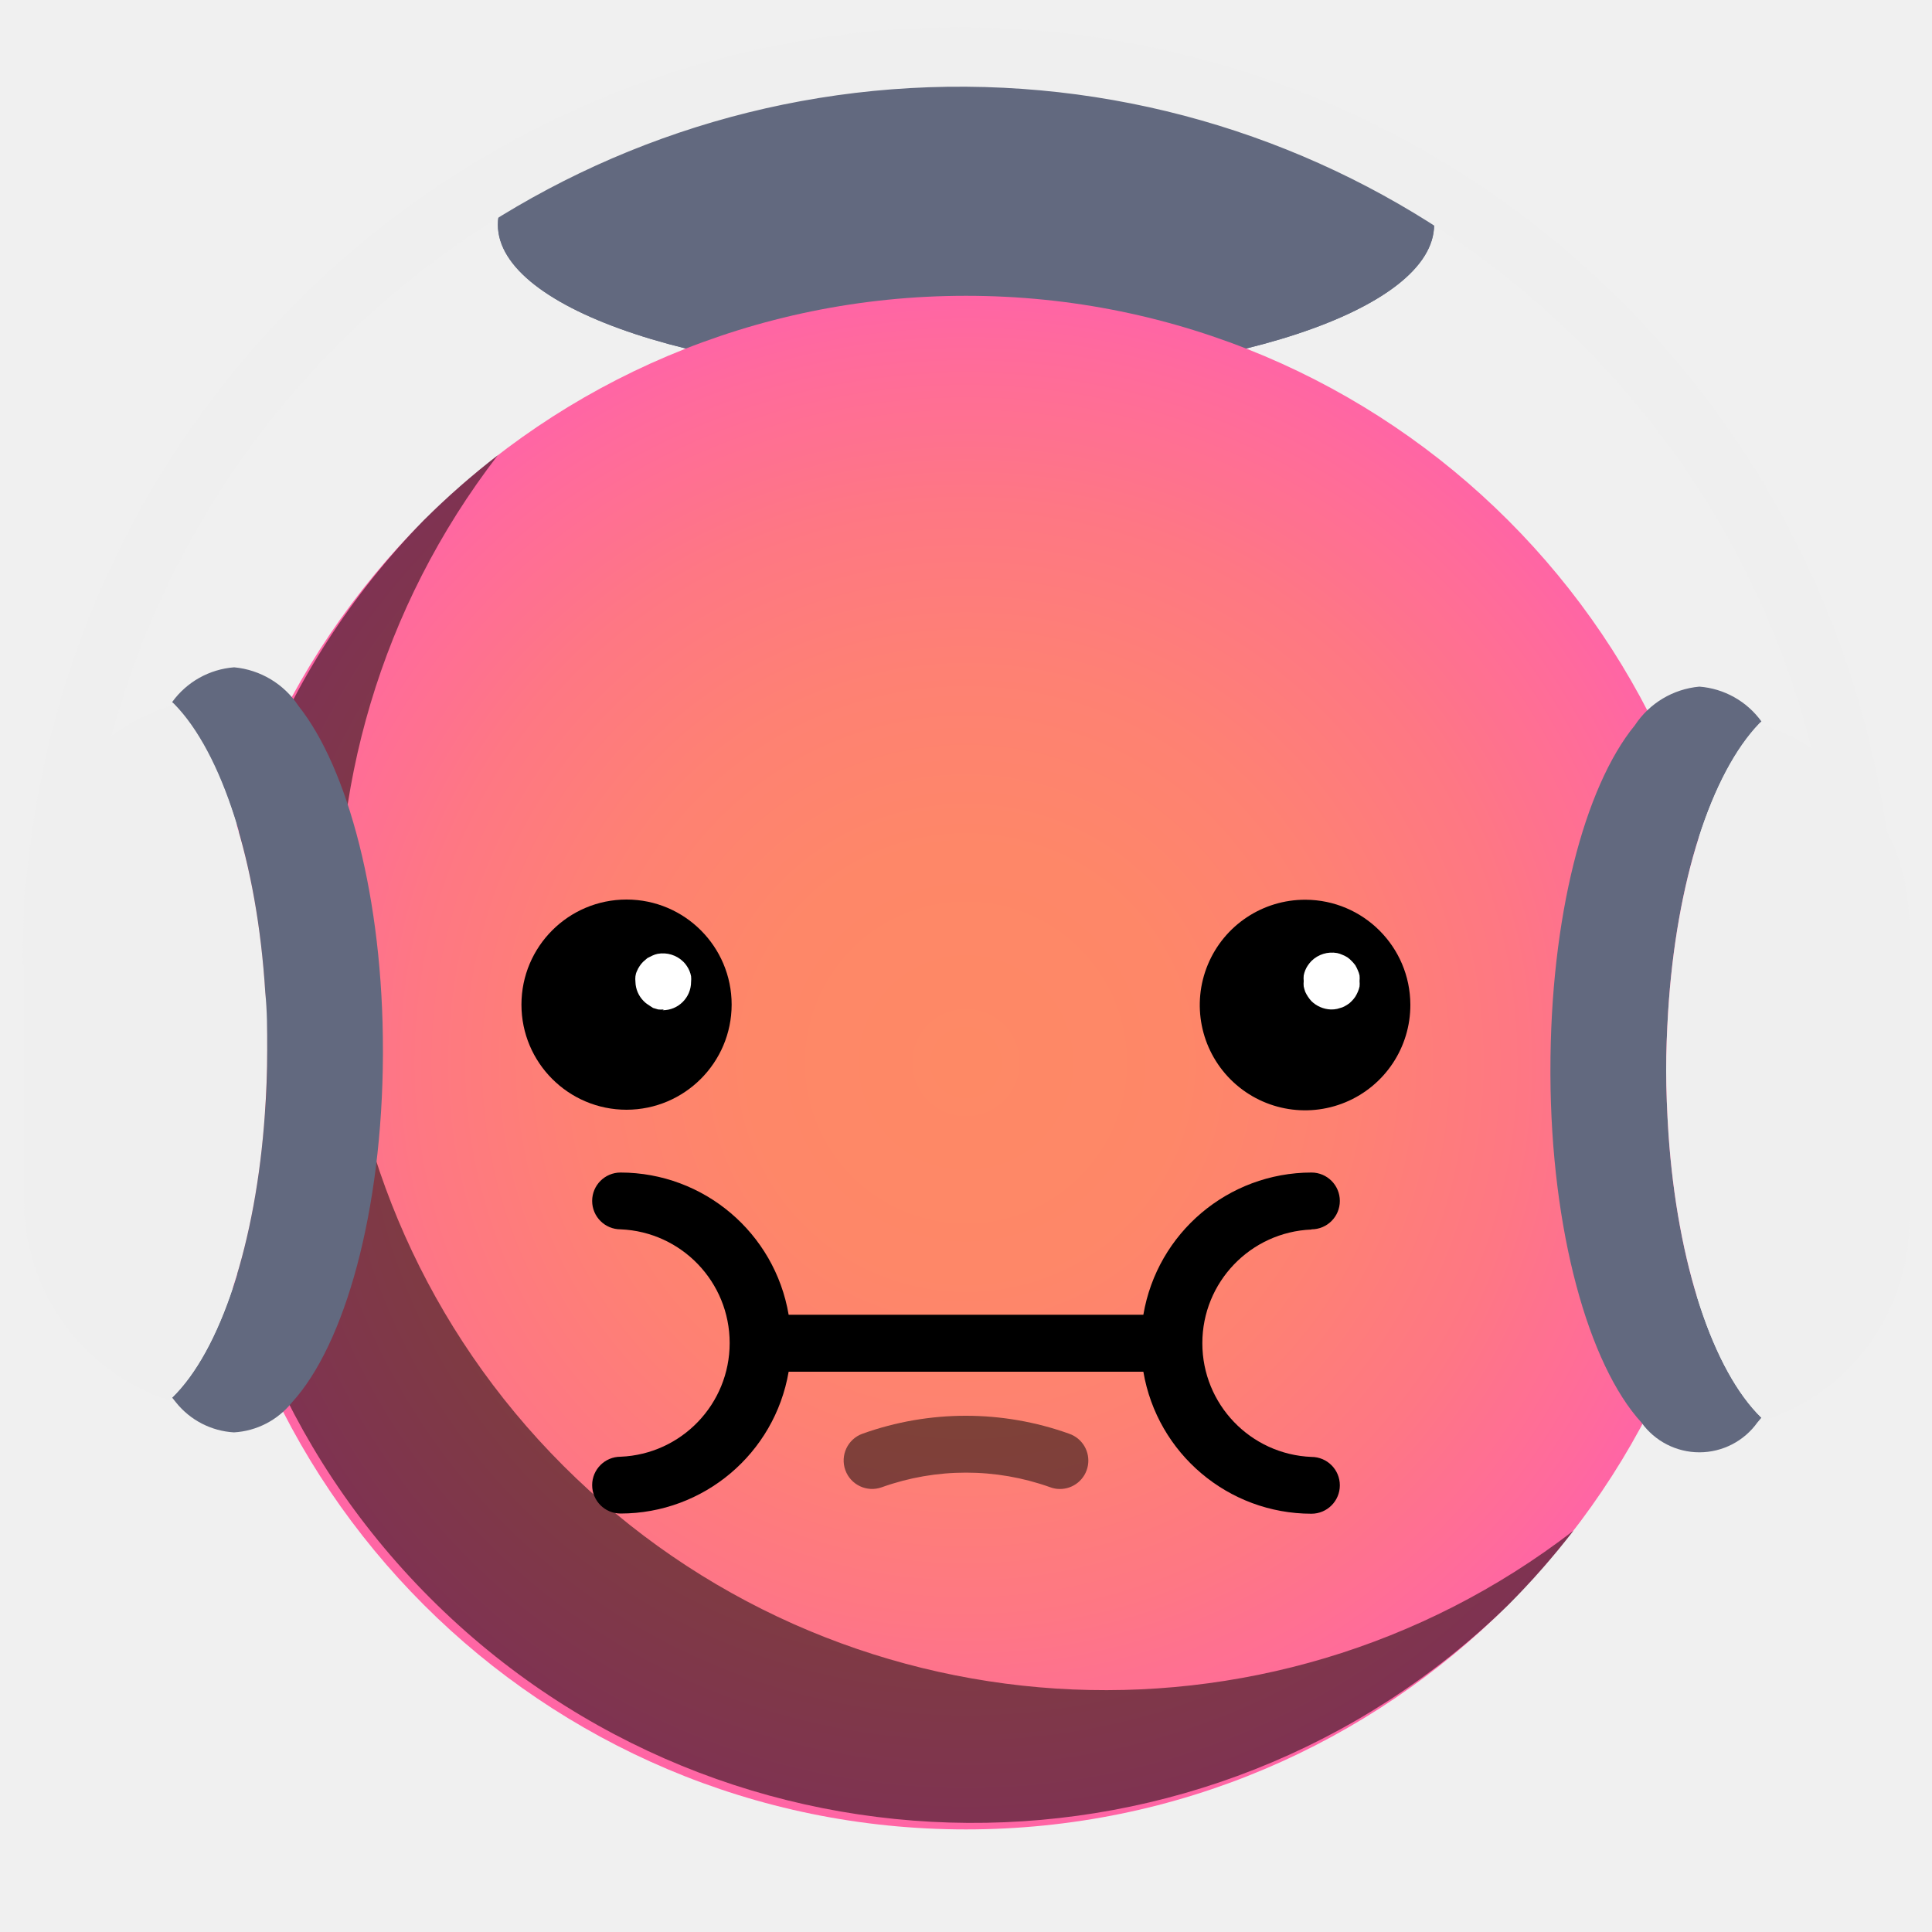
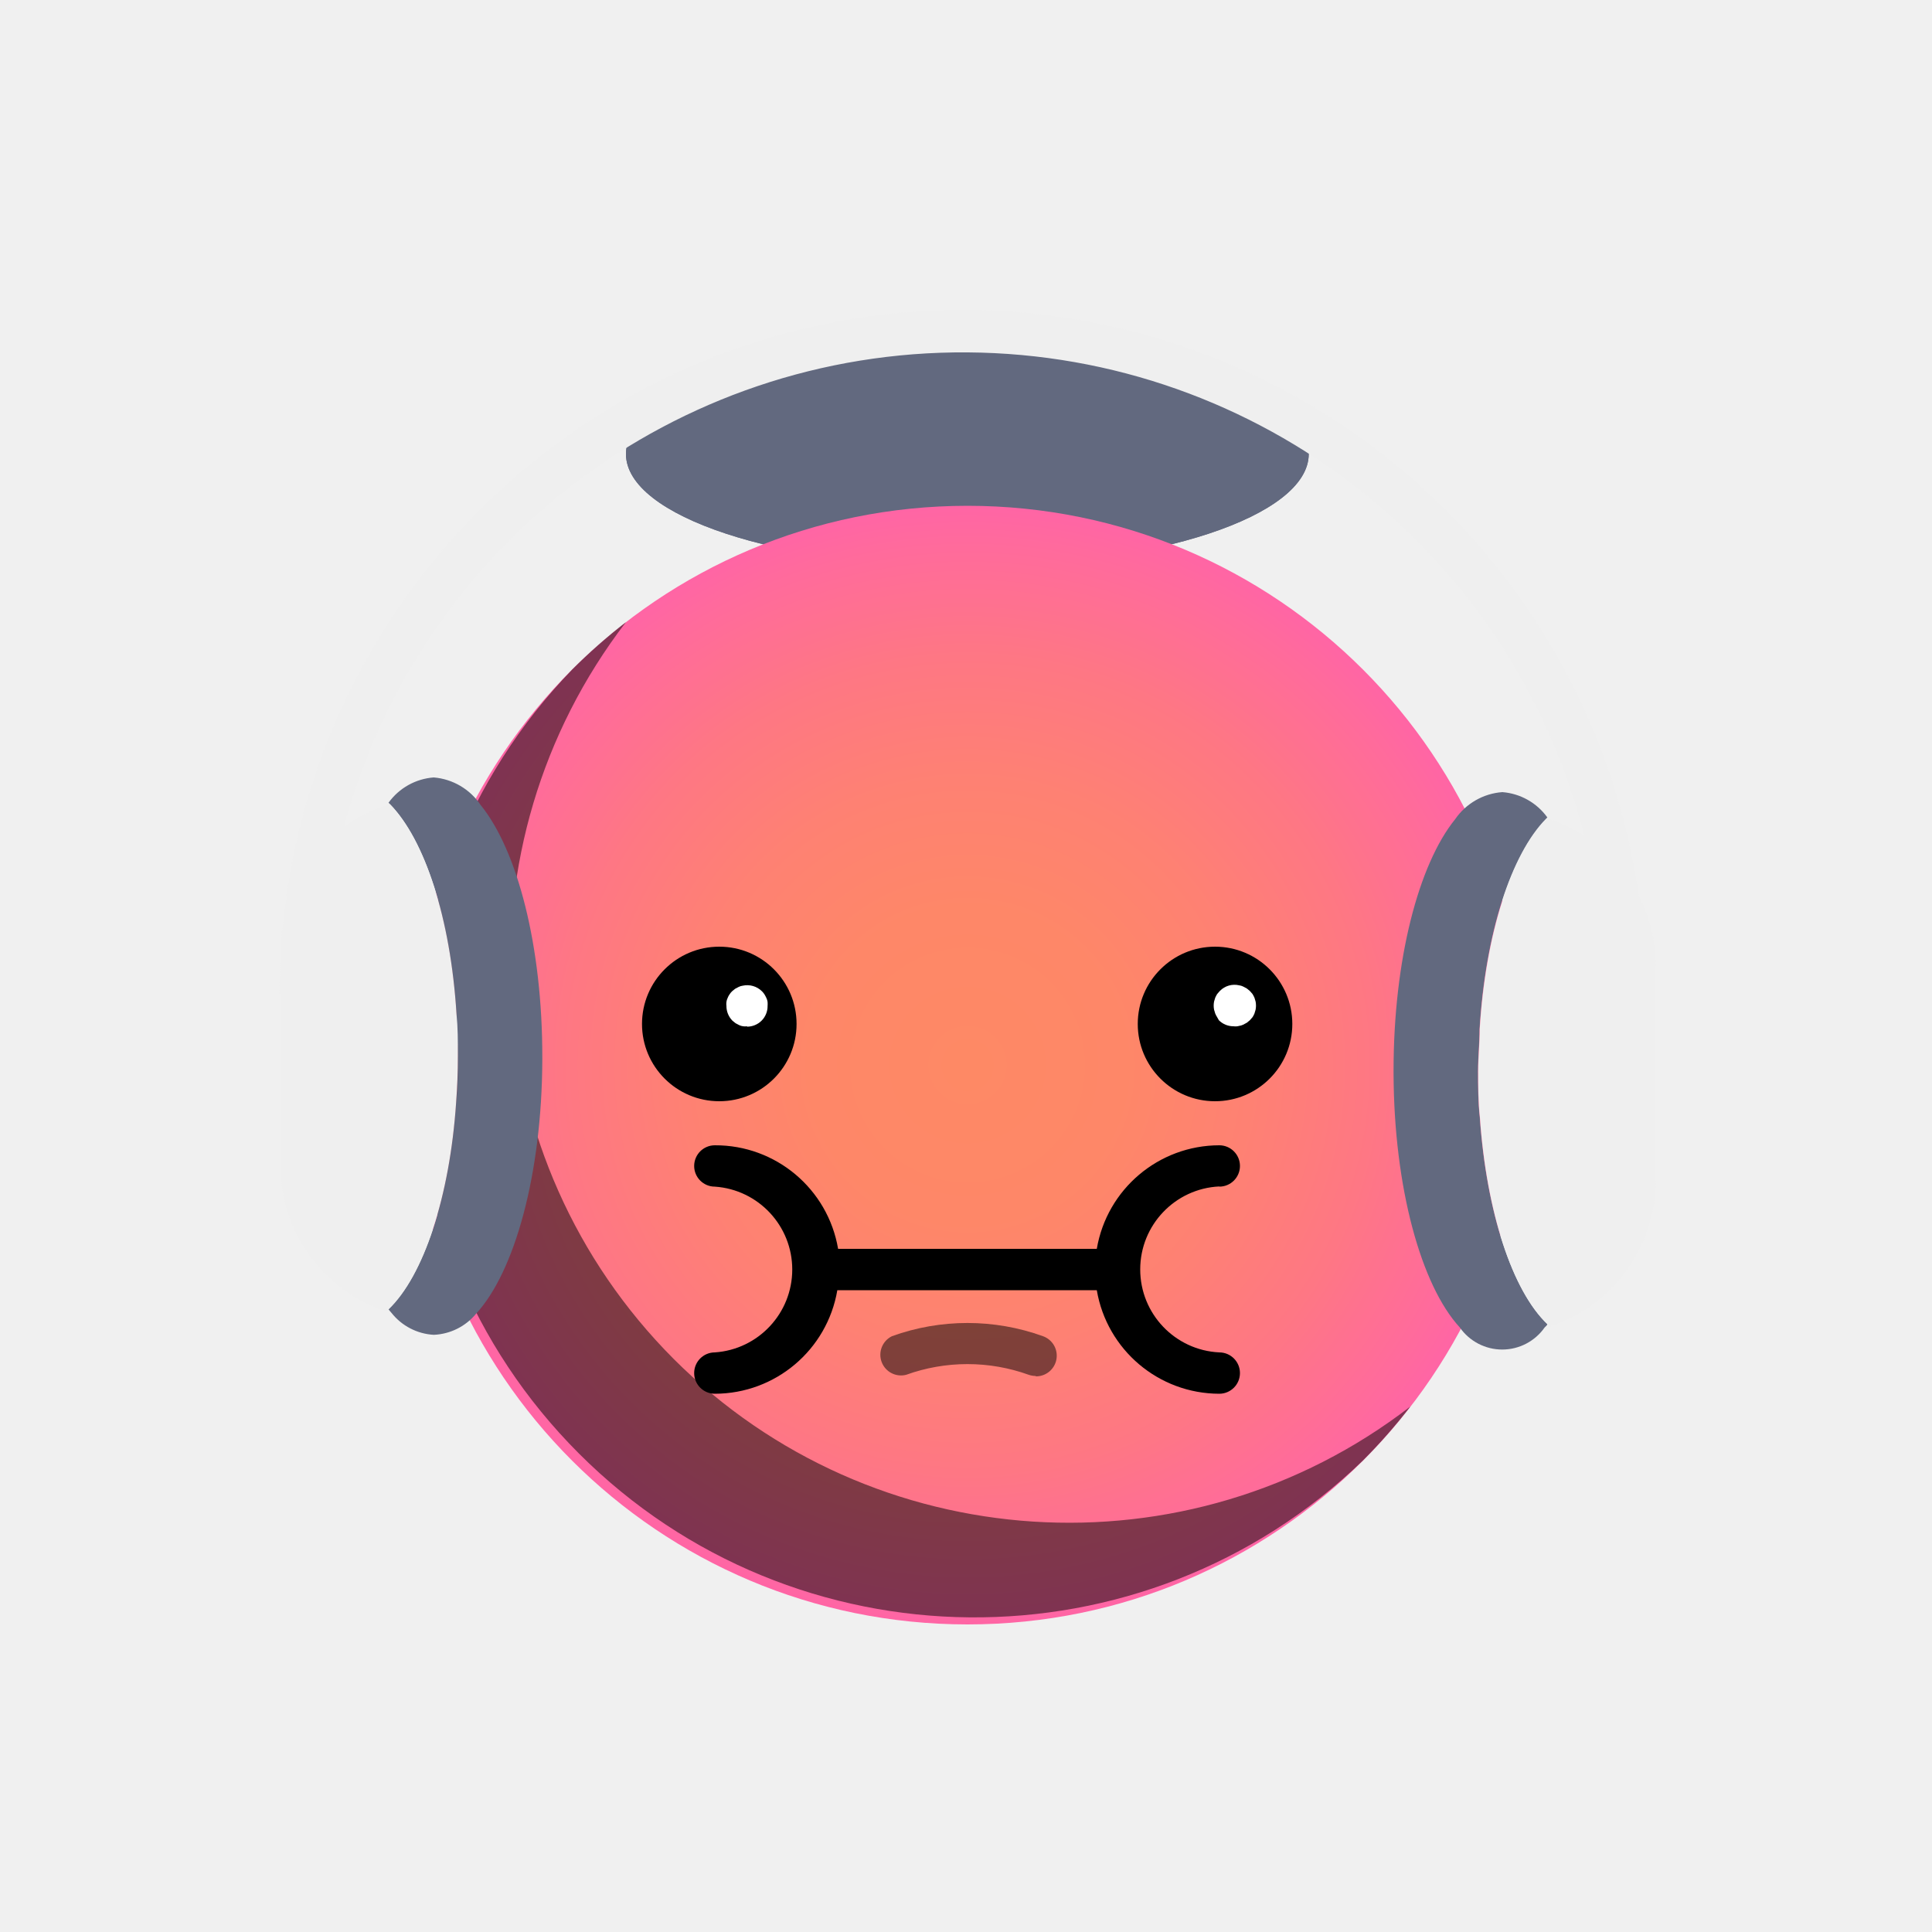
<svg xmlns="http://www.w3.org/2000/svg" id="Ebene_1" data-name="Ebene 1" viewBox="0 0 100 100">
  <defs>
    <style>.cls-1{fill:#62697f;}.cls-2{fill:url(#Unbenannter_Verlauf_20);}.cls-3{opacity:0.5;}.cls-4{fill:#fff;}.cls-5{fill:#efefef;}</style>
-     <radialGradient id="Unbenannter_Verlauf_20" cx="50" cy="55" r="39.69" gradientUnits="userSpaceOnUse">
+     <radialGradient id="Unbenannter_Verlauf_20" cx="50.08" cy="55.13" r="28.95" gradientUnits="userSpaceOnUse">
      <stop offset="0" stop-color="#fe8965" />
      <stop offset="0.28" stop-color="#fe8768" />
      <stop offset="0.51" stop-color="#fe8173" />
      <stop offset="0.73" stop-color="#fe7784" />
      <stop offset="0.94" stop-color="#ff6a9d" />
      <stop offset="1" stop-color="#ff65a5" />
    </radialGradient>
  </defs>
  <g id="Sick">
-     <ellipse class="cls-1" cx="50" cy="11.63" rx="24.23" ry="8" />
-     <ellipse class="cls-1" cx="50" cy="11.63" rx="24.23" ry="8" />
-     <circle class="cls-2" cx="50" cy="55" r="39.69" />
-     <path class="cls-3" d="M29.15,75.86a39.7,39.7,0,0,1-3.38-52.3,40.44,40.44,0,0,0-3.84,3.37A39.7,39.7,0,0,0,78.07,83.07a40.44,40.44,0,0,0,3.37-3.84A39.69,39.69,0,0,1,29.15,75.86Z" />
-     <path class="cls-3" d="M54.85,77.07a1.41,1.41,0,0,1-.49-.09,12.93,12.93,0,0,0-8.72,0,1.47,1.47,0,1,1-1-2.77,15.85,15.85,0,0,1,10.7,0,1.47,1.47,0,0,1-.5,2.86Z" />
-     <path d="M67.88,63.63a1.47,1.47,0,1,0,0-2.94,8.84,8.84,0,0,0-8.7,7.36H40.82a8.84,8.84,0,0,0-8.7-7.36,1.47,1.47,0,1,0,0,2.94,5.89,5.89,0,0,1,0,11.77,1.47,1.47,0,0,0,0,2.94A8.83,8.83,0,0,0,40.82,71H59.18a8.83,8.83,0,0,0,8.7,7.35,1.47,1.47,0,0,0,0-2.94,5.89,5.89,0,0,1,0-11.77Z" />
-     <path d="M37.87,52a5.44,5.44,0,1,0-5.44,5.44A5.45,5.45,0,0,0,37.87,52Z" />
-     <path d="M67.57,46.57A5.45,5.45,0,1,0,73,52,5.45,5.45,0,0,0,67.57,46.57Z" />
-     <path class="cls-4" d="M68.88,52.25a1.52,1.52,0,0,1-1-.43,1.89,1.89,0,0,1-.32-.48,2.29,2.29,0,0,1-.08-.28,1.33,1.33,0,0,1,0-.28,1.43,1.43,0,0,1,0-.29,1.4,1.4,0,0,1,.22-.53,1.92,1.92,0,0,1,.18-.22,1.51,1.51,0,0,1,1.33-.41,1.22,1.22,0,0,1,.27.09,1.58,1.58,0,0,1,.26.13,1.37,1.37,0,0,1,.22.19,2,2,0,0,1,.19.22,2.1,2.1,0,0,1,.13.26,1.22,1.22,0,0,1,.09.27,1.43,1.43,0,0,1,0,.29,1.33,1.33,0,0,1,0,.28,1.31,1.31,0,0,1-.09.28,2,2,0,0,1-.13.25,1.45,1.45,0,0,1-.19.23,1,1,0,0,1-.22.18,1.59,1.59,0,0,1-.26.14l-.27.08A1.36,1.36,0,0,1,68.88,52.25Z" />
-     <path class="cls-4" d="M34.36,52.25a1.43,1.43,0,0,1-.29,0l-.27-.08L33.54,52a1.24,1.24,0,0,1-.22-.18,1.46,1.46,0,0,1-.43-1,1.36,1.36,0,0,1,0-.29.84.84,0,0,1,.08-.27,1.3,1.3,0,0,1,.14-.26,1.24,1.24,0,0,1,.18-.22l.22-.19.26-.13a1.22,1.22,0,0,1,.27-.09,1.51,1.51,0,0,1,1.33.41,1.24,1.24,0,0,1,.18.22,1.4,1.4,0,0,1,.22.53,1.36,1.36,0,0,1,0,.29,1.47,1.47,0,0,1-1.47,1.47Z" />
-     <path class="cls-1" d="M84.62,37.54a4.48,4.48,0,0,1,3.34-2,4.38,4.38,0,0,1,3.21,1.8l-.1.09C88.59,40,86.76,45.6,86.34,52.4c-.06,1-.1,2-.1,3s.05,2.21.12,3.28c.46,6.74,2.32,12.28,4.81,14.7l-.21.25a3.69,3.69,0,0,1-6,0c-2.74-3-4.68-9.93-4.71-18v-.2C80.24,47.5,82,40.74,84.62,37.54Z" />
-     <path class="cls-1" d="M15.45,36.54a4.48,4.48,0,0,0-3.33-2,4.37,4.37,0,0,0-3.21,1.8.81.81,0,0,0,.1.09c2.47,2.51,4.3,8.13,4.72,14.93.06,1,.1,2,.1,3s0,2.21-.12,3.28c-.46,6.74-2.31,12.28-4.8,14.7l.2.25a4.15,4.15,0,0,0,3,1.55,4.15,4.15,0,0,0,3-1.55c2.75-3,4.68-9.93,4.71-18v-.2C19.83,46.5,18,39.74,15.45,36.54Z" />
-     <path class="cls-5" d="M97.76,43.21c0-.07-.07-.12-.1-.18A48.49,48.49,0,0,0,1.41,45.09a10.76,10.76,0,0,0-.17,1.8v.43c-.05.87-.07,1.74-.07,2.62h.07v12.2A10.88,10.88,0,0,0,8.75,72.48l.16-.14c2.49-2.42,4.34-8,4.8-14.7.08-1.07.12-2.16.12-3.28s0-2-.1-3C13.31,44.6,11.48,39,9,36.47l-.23.07a11.19,11.19,0,0,0-3,1.55,45.5,45.5,0,0,1,88,.63,10.93,10.93,0,0,0-2.46-1.18l-.23-.07C88.59,40,86.76,45.6,86.34,52.4c-.06,1-.1,2-.1,3s.05,2.21.12,3.28c.46,6.74,2.32,12.28,4.81,14.7l.15.14a10.88,10.88,0,0,0,7.51-10.34V47.89A10.79,10.79,0,0,0,97.76,43.21Z" />
+     <ellipse class="cls-1" cx="50.07" cy="23.5" rx="17.67" ry="5.83" />
+     <ellipse class="cls-1" cx="50.07" cy="23.5" rx="17.67" ry="5.83" />
+     <circle class="cls-2" cx="50.08" cy="55.13" r="28.95" />
+     <path class="cls-3" d="M34.87,70.34A29,29,0,0,1,32.4,32.2a29.23,29.23,0,0,0-2.79,2.46A28.95,28.95,0,0,0,70.54,75.6,29.34,29.34,0,0,0,73,72.8,28.94,28.94,0,0,1,34.87,70.34Z" />
+     <path class="cls-3" d="M53.61,71.22a1.13,1.13,0,0,1-.36-.06,9.36,9.36,0,0,0-6.35,0,1.07,1.07,0,0,1-.73-2,11.51,11.51,0,0,1,7.81,0,1.07,1.07,0,0,1-.37,2.08Z" />
+     <path d="M63.11,61.42a1.07,1.07,0,1,0,0-2.14,6.44,6.44,0,0,0-6.34,5.36H43.38A6.44,6.44,0,0,0,37,59.28a1.07,1.07,0,1,0,0,2.14A4.3,4.3,0,0,1,37,70a1.07,1.07,0,1,0,0,2.14,6.44,6.44,0,0,0,6.34-5.36H56.77a6.44,6.44,0,0,0,6.34,5.36,1.07,1.07,0,1,0,0-2.14,4.3,4.3,0,0,1,0-8.59Z" />
+     <path d="M41.23,53a4,4,0,1,0-4,4A4,4,0,0,0,41.23,53Z" />
+     <path d="M62.89,49a4,4,0,1,0,4,4A4,4,0,0,0,62.89,49Z" />
+     <path class="cls-4" d="M63.85,53.12a1.07,1.07,0,0,1-.76-.31L63,52.65a1.14,1.14,0,0,1-.1-.19l-.06-.2a1.11,1.11,0,0,1,0-.42l.06-.2a1.74,1.74,0,0,1,.1-.19l.14-.16a1.06,1.06,0,0,1,1-.29.66.66,0,0,1,.2.06l.19.1.16.13.14.16a1.74,1.74,0,0,1,.1.19l.06.2a1.11,1.11,0,0,1,0,.42l-.06.2a1.14,1.14,0,0,1-.1.19l-.14.16-.16.13-.19.1a.66.66,0,0,1-.2.06A.68.68,0,0,1,63.85,53.12Z" />
+     <path class="cls-4" d="M38.67,53.12a.75.75,0,0,1-.21,0,.66.66,0,0,1-.2-.06l-.19-.1-.16-.13a1.08,1.08,0,0,1-.31-.76.75.75,0,0,1,0-.21.66.66,0,0,1,.06-.2.87.87,0,0,1,.1-.19.91.91,0,0,1,.13-.16l.16-.13.19-.1a.66.66,0,0,1,.2-.06,1.08,1.08,0,0,1,1,.29,1,1,0,0,1,.13.16,1.74,1.74,0,0,1,.1.19.66.66,0,0,1,.06.2,1.49,1.49,0,0,1,0,.21,1.06,1.06,0,0,1-1.07,1.07Z" />
+     <path class="cls-1" d="M75.32,42.4A3.25,3.25,0,0,1,77.76,41a3.17,3.17,0,0,1,2.33,1.31l-.07.07c-1.8,1.83-3.14,5.93-3.44,10.88,0,.71-.08,1.43-.08,2.16s0,1.61.09,2.39c.34,4.92,1.69,9,3.5,10.72,0,.06-.09.13-.14.18a2.68,2.68,0,0,1-4.39,0c-2-2.17-3.41-7.23-3.43-13.15v-.14C72.13,49.66,73.43,44.73,75.32,42.4Z" />
+     <path class="cls-1" d="M24.88,41.67a3.25,3.25,0,0,0-2.43-1.43,3.17,3.17,0,0,0-2.34,1.31.46.46,0,0,0,.07.07c1.81,1.83,3.14,5.93,3.45,10.88,0,.71.07,1.43.07,2.16s0,1.61-.09,2.39c-.33,4.92-1.69,9-3.5,10.72.05.06.1.13.15.18a3,3,0,0,0,2.19,1.14A3,3,0,0,0,24.64,68c2-2.17,3.41-7.23,3.43-13.15v0s0-.06,0-.09C28.08,48.93,26.77,44,24.88,41.67Z" />
+     <path class="cls-5" d="M84.9,46.53a.54.54,0,0,0-.07-.13,35.36,35.36,0,0,0-70.19,1.5,8.2,8.2,0,0,0-.12,1.32v.31c0,.63-.06,1.27-.06,1.91h.06v8.9A7.92,7.92,0,0,0,20,67.88l.11-.11c1.81-1.76,3.17-5.8,3.5-10.72.06-.78.09-1.57.09-2.39s0-1.45-.07-2.16c-.31-5-1.64-9-3.45-10.88l-.16.05A8,8,0,0,0,17.8,42.8,33.18,33.18,0,0,1,82,43.25a8.25,8.25,0,0,0-1.8-.85l-.17,0c-1.8,1.83-3.14,5.93-3.44,10.88,0,.71-.08,1.43-.08,2.16s0,1.61.09,2.39c.34,4.92,1.69,9,3.5,10.72l.12.11a7.94,7.94,0,0,0,5.08-5.08,7.73,7.73,0,0,0,.4-2.46V50A7.81,7.81,0,0,0,84.9,46.53Z" />
  </g>
</svg>
